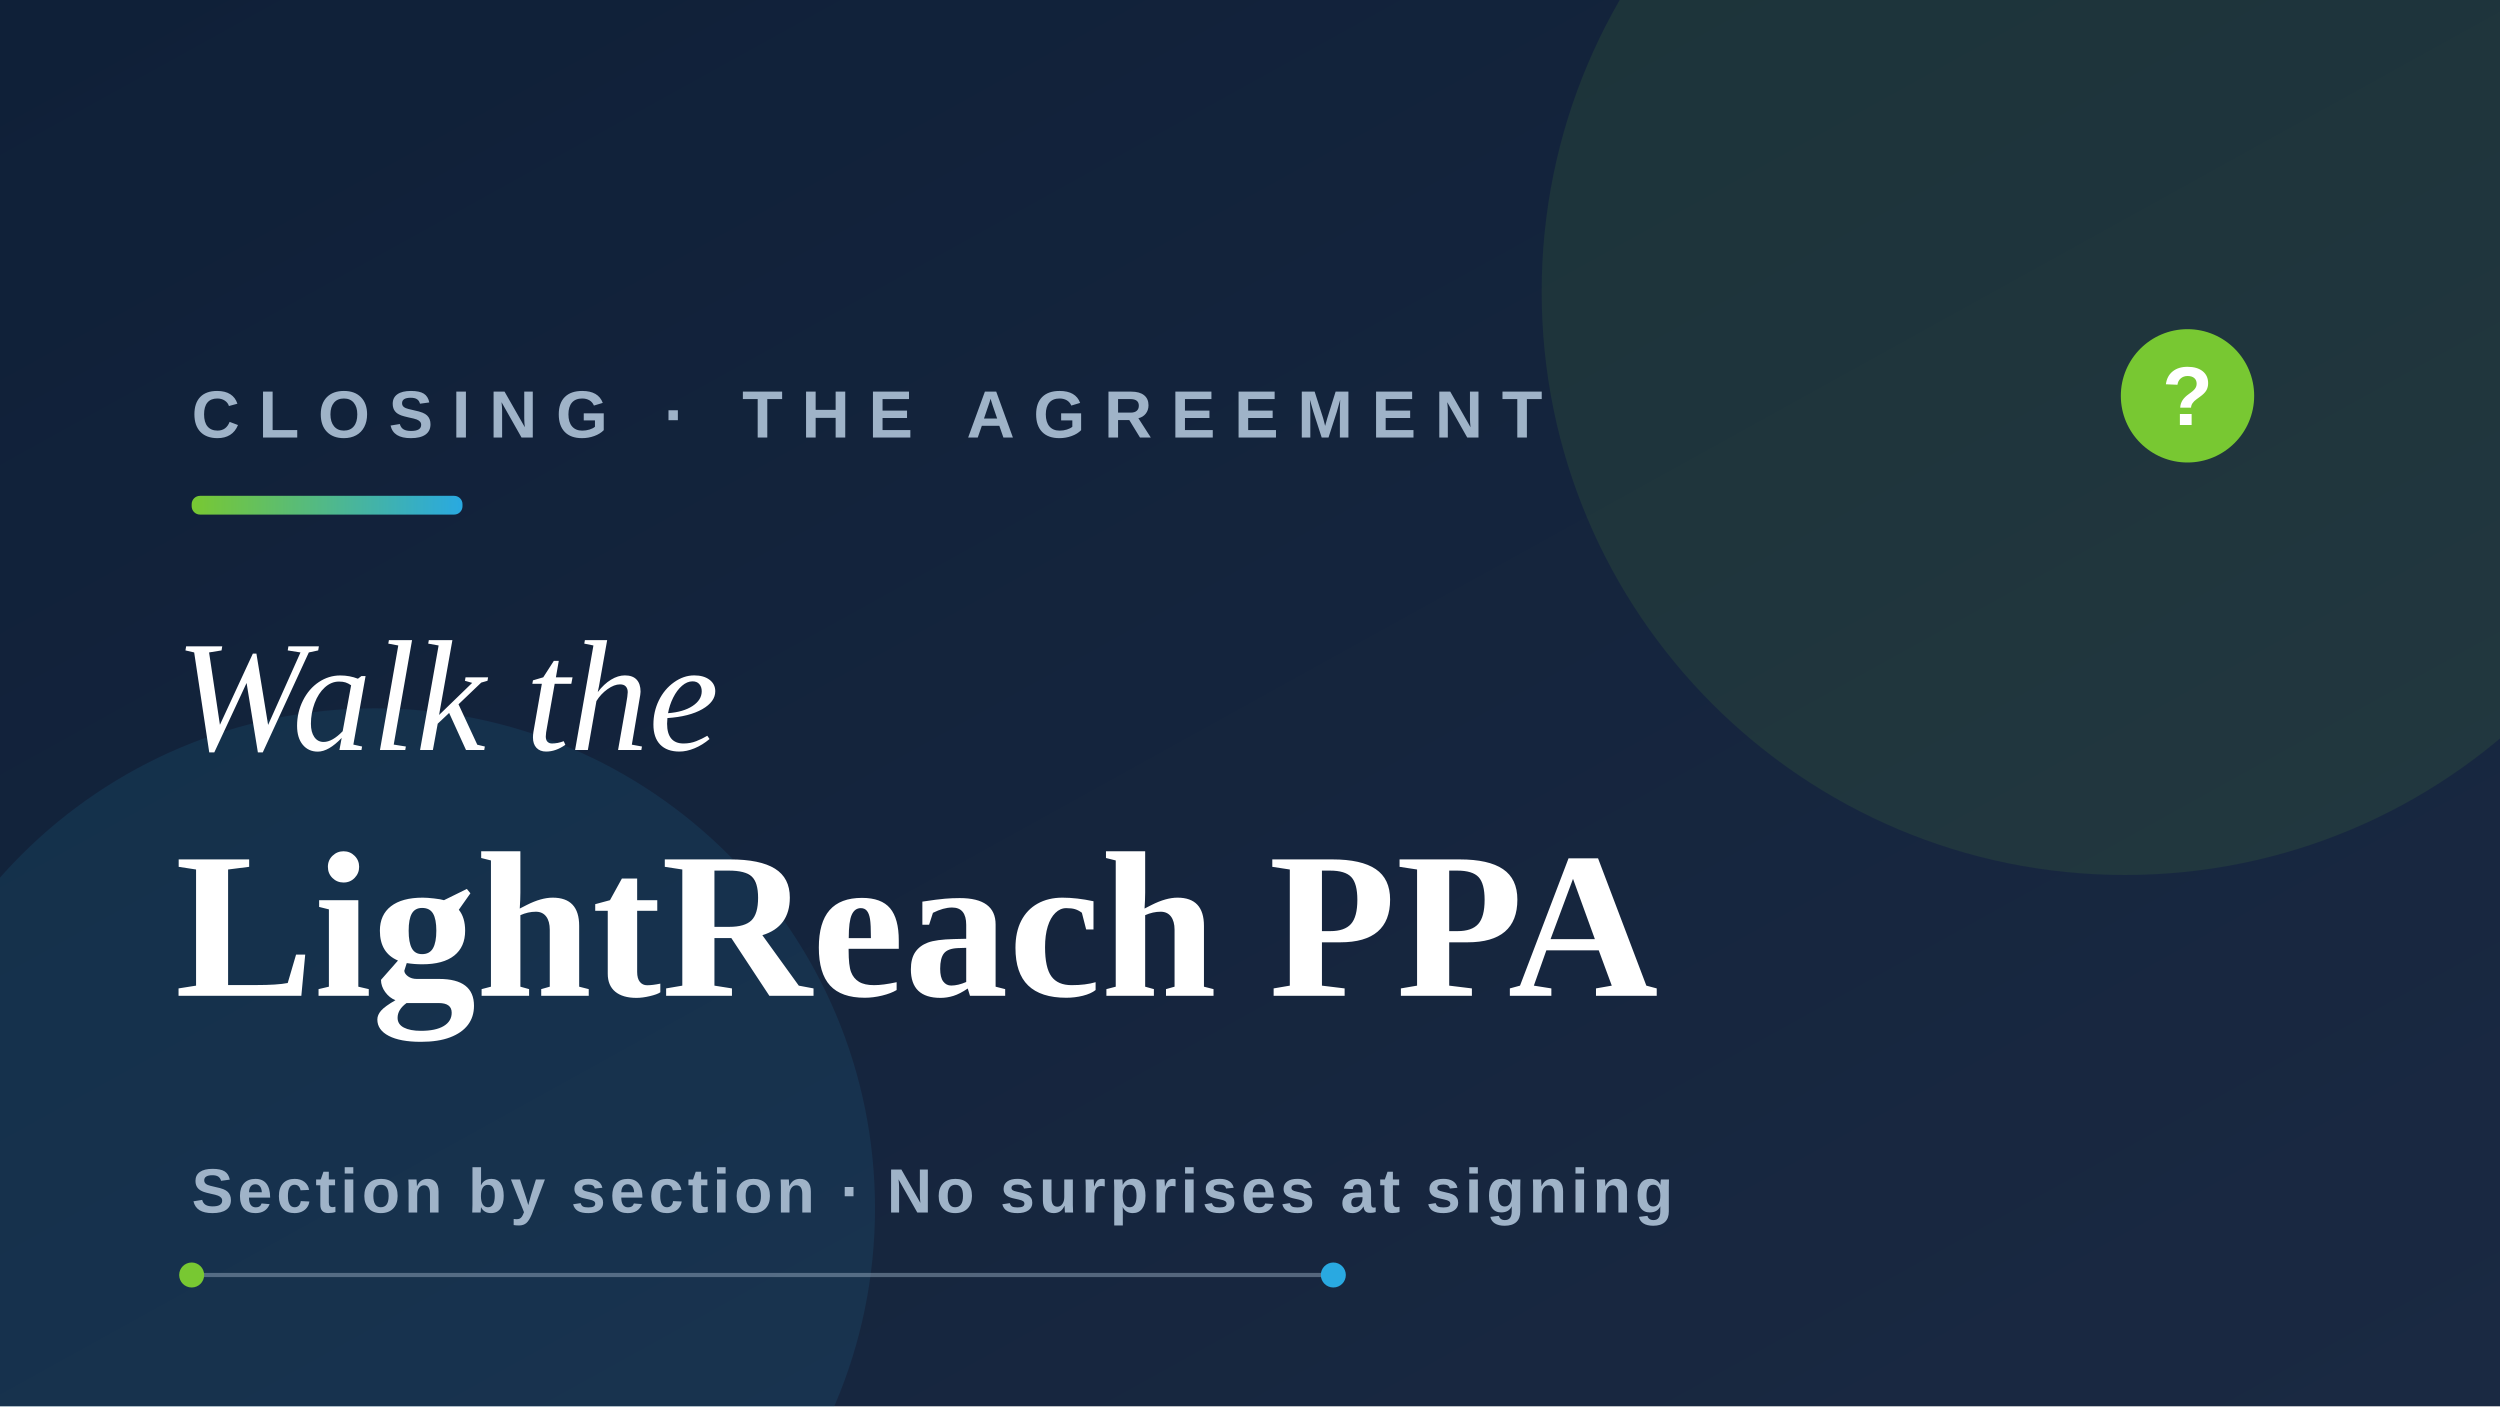
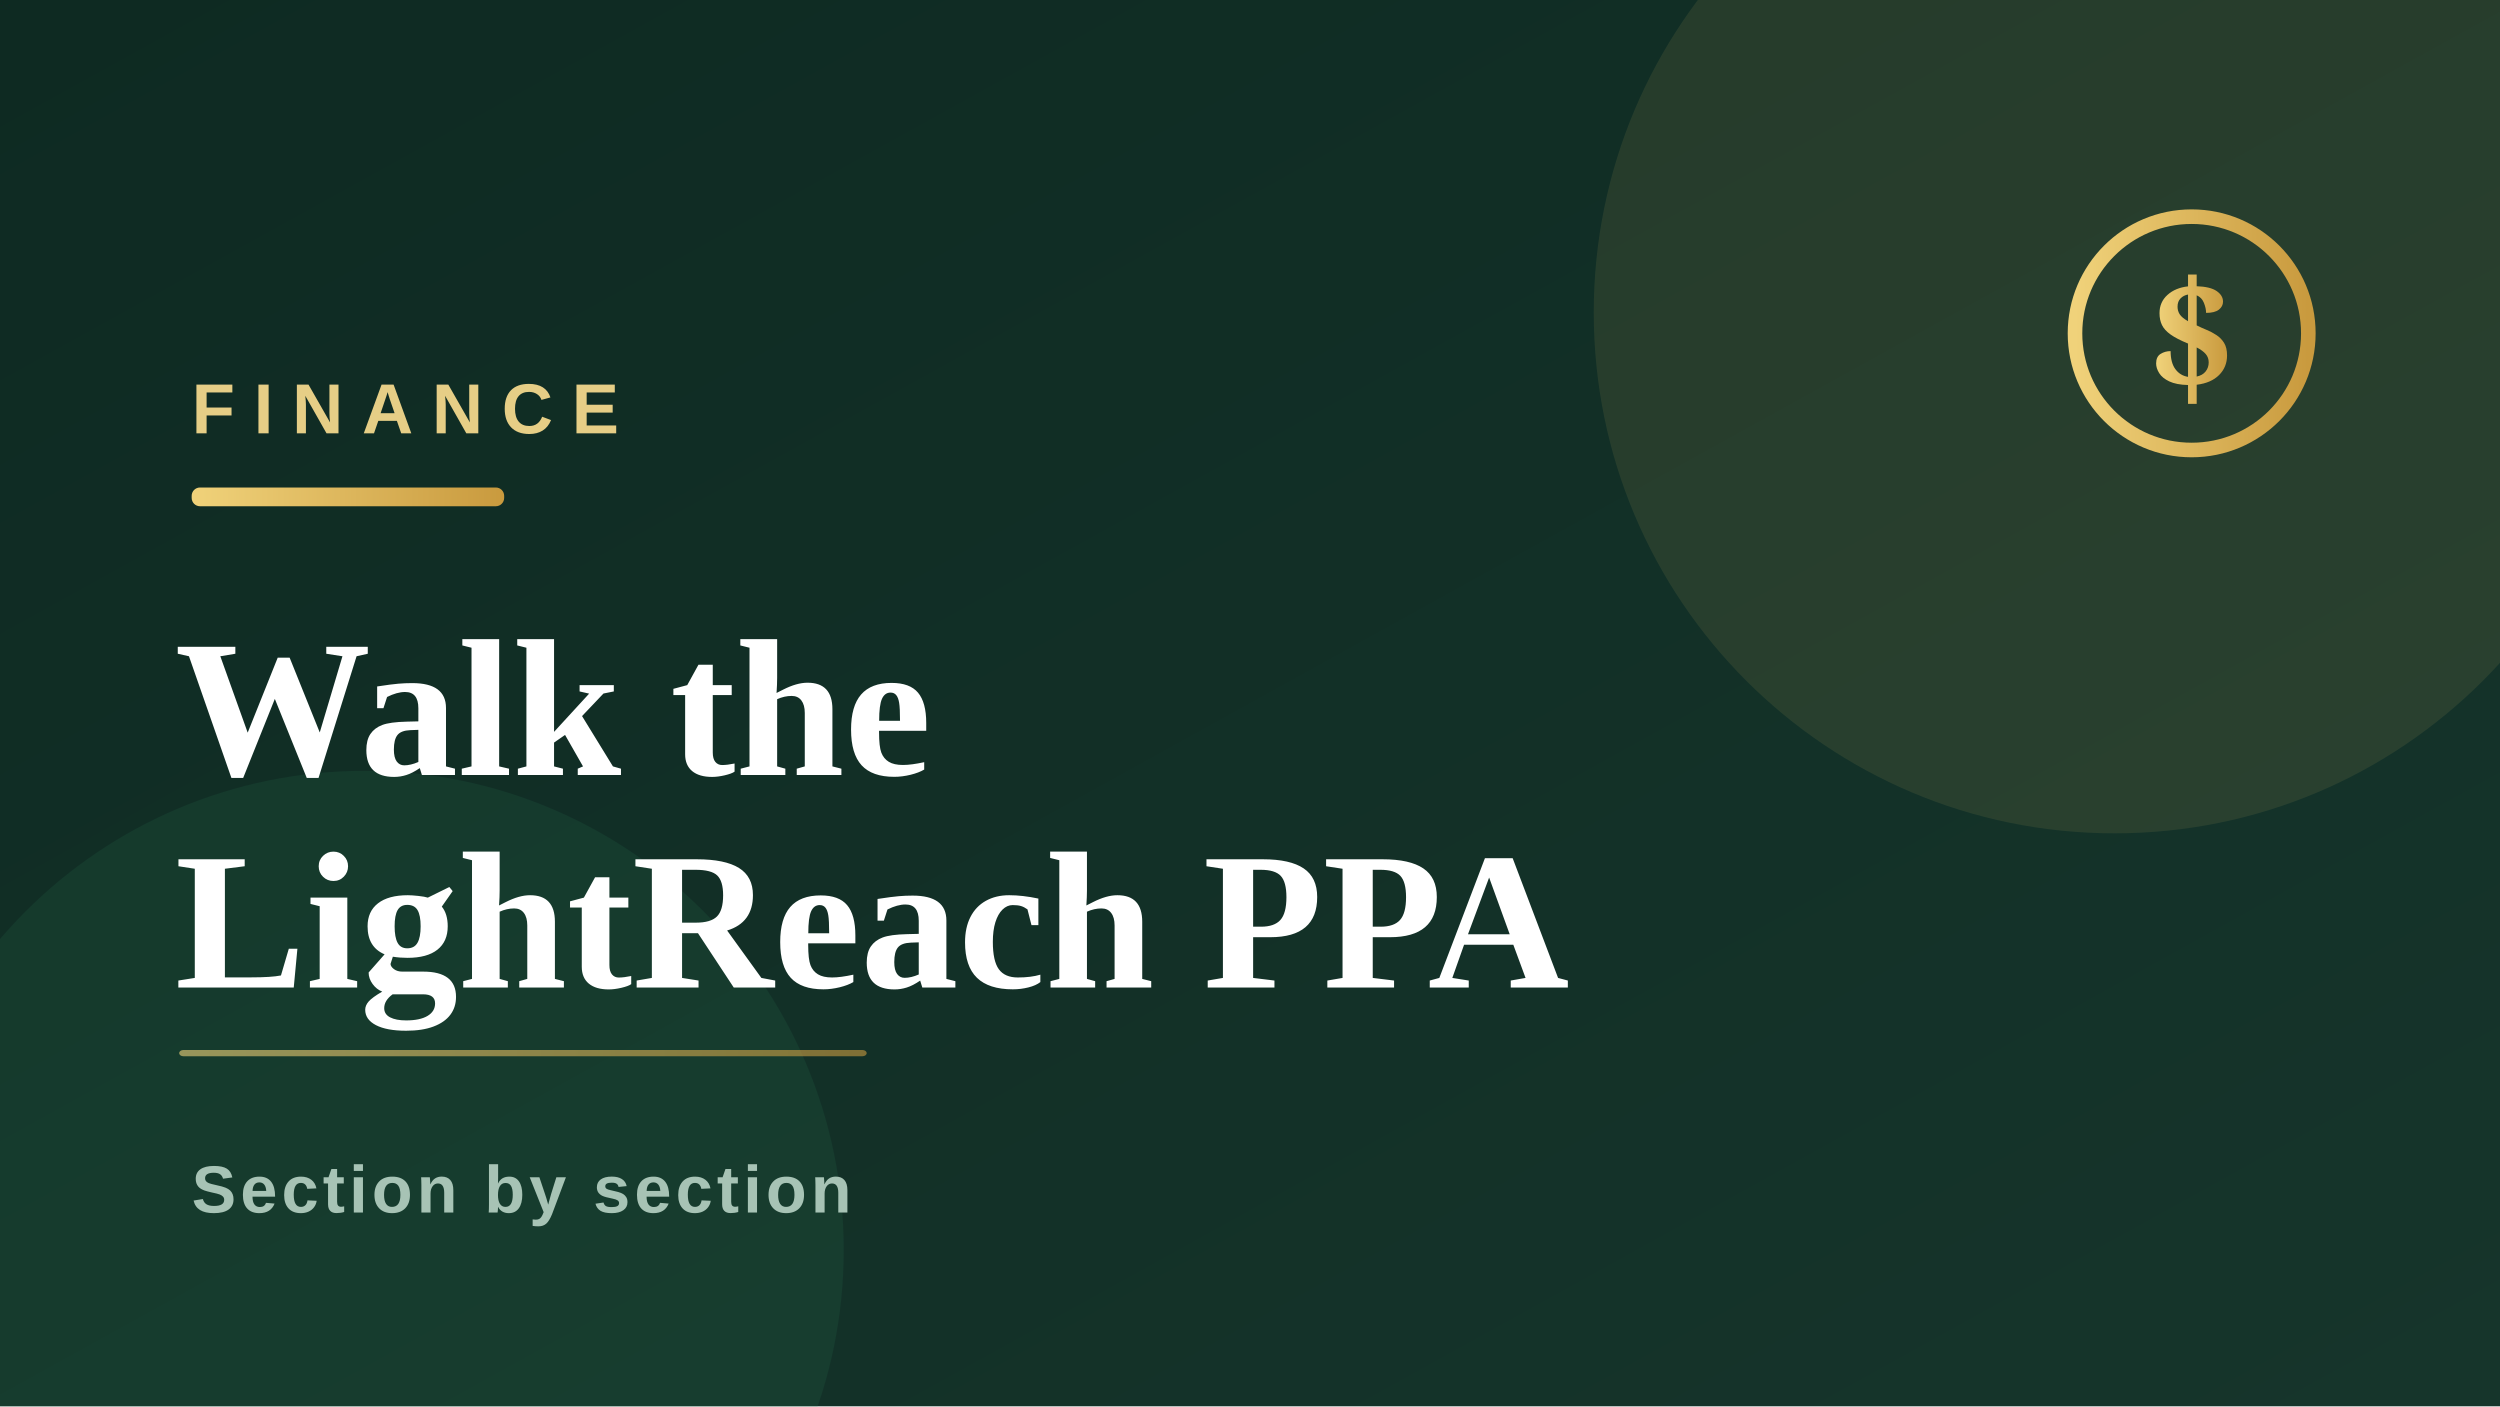
<svg xmlns="http://www.w3.org/2000/svg" viewBox="0 0 1200 675" width="1200" height="675">
  <defs>
    <linearGradient id="bg" x1="0" y1="0" x2="1" y2="1">
-       <stop offset="0" stop-color="#0F2038" />
-       <stop offset="1" stop-color="#1A2942" />
+       <stop offset="0" stop-color="#0E2A22" />
+       <stop offset="1" stop-color="#16352B" />
    </linearGradient>
    <linearGradient id="acc" x1="0" y1="0" x2="1" y2="0">
-       <stop offset="0" stop-color="#78C832" />
-       <stop offset="1" stop-color="#29A9E1" />
+       <stop offset="0" stop-color="#F0D27A" />
+       <stop offset="1" stop-color="#C99A3E" />
    </linearGradient>
  </defs>
  <rect width="1200" height="675" fill="url(#bg)" />
-   <circle cx="1020" cy="140" r="280" fill="#78C832" opacity="0.10" />
-   <circle cx="180" cy="580" r="240" fill="#29A9E1" opacity="0.10" />
-   <circle cx="1050" cy="190" r="32" fill="#78C832" />
-   <text x="1050" y="204" fill="#FFFFFF" font-family="'Helvetica Neue',Arial,sans-serif" font-size="40" font-weight="800" text-anchor="middle">?</text>
-   <text x="92" y="210" fill="#9FB3C8" font-family="'Helvetica Neue',Arial,sans-serif" font-size="32" font-weight="700" letter-spacing="9">CLOSING · THE AGREEMENT</text>
-   <rect x="92" y="238" width="130" height="9" rx="4" fill="url(#acc)" />
-   <text x="84" y="360" fill="#FFFFFF" font-family="Georgia,'Times New Roman',serif" font-style="italic" font-size="76" font-weight="400">Walk the</text>
-   <text x="84" y="478" fill="#FFFFFF" font-family="Georgia,'Times New Roman',serif" font-size="100" font-weight="700">LightReach PPA</text>
-   <text x="92" y="582" fill="#9FB3C8" font-family="'Helvetica Neue',Arial,sans-serif" font-size="30" font-weight="600" letter-spacing="2">Section by section · No surprises at signing</text>
-   <line x1="92" y1="612" x2="640" y2="612" stroke="#9FB3C8" stroke-width="2" opacity="0.45" />
-   <circle cx="92" cy="612" r="6" fill="#78C832" />
-   <circle cx="640" cy="612" r="6" fill="#29A9E1" />
+   <circle cx="1015" cy="150" r="250" fill="#E8C66B" opacity="0.10" />
+   <circle cx="175" cy="600" r="230" fill="#2C8A5E" opacity="0.13" />
+   <g transform="translate(992,100)">
+     <circle cx="60" cy="60" r="56" fill="none" stroke="url(#acc)" stroke-width="7" />
+     <text x="60" y="88" text-anchor="middle" font-family="Georgia,serif" font-size="74" font-weight="700" fill="url(#acc)">$</text>
+   </g>
+   <text x="92" y="208" fill="#E6CE86" font-family="'Helvetica Neue',Arial,sans-serif" font-size="34" font-weight="700" letter-spacing="9">FINANCE</text>
+   <rect x="92" y="234" width="150" height="9" rx="4" fill="url(#acc)" />
+   <text x="84" y="372" fill="#FFFFFF" font-family="Georgia,'Times New Roman',serif" font-size="94" font-weight="700">Walk the</text>
+   <text x="84" y="474" fill="#FFFFFF" font-family="Georgia,'Times New Roman',serif" font-size="94" font-weight="700">LightReach PPA</text>
+   <rect x="86" y="504" width="330" height="3" rx="2" fill="url(#acc)" opacity="0.6" />
+   <text x="92" y="582" fill="#A7C3B5" font-family="'Helvetica Neue',Arial,sans-serif" font-size="32" font-weight="600" letter-spacing="2">Section by section</text>
</svg>
